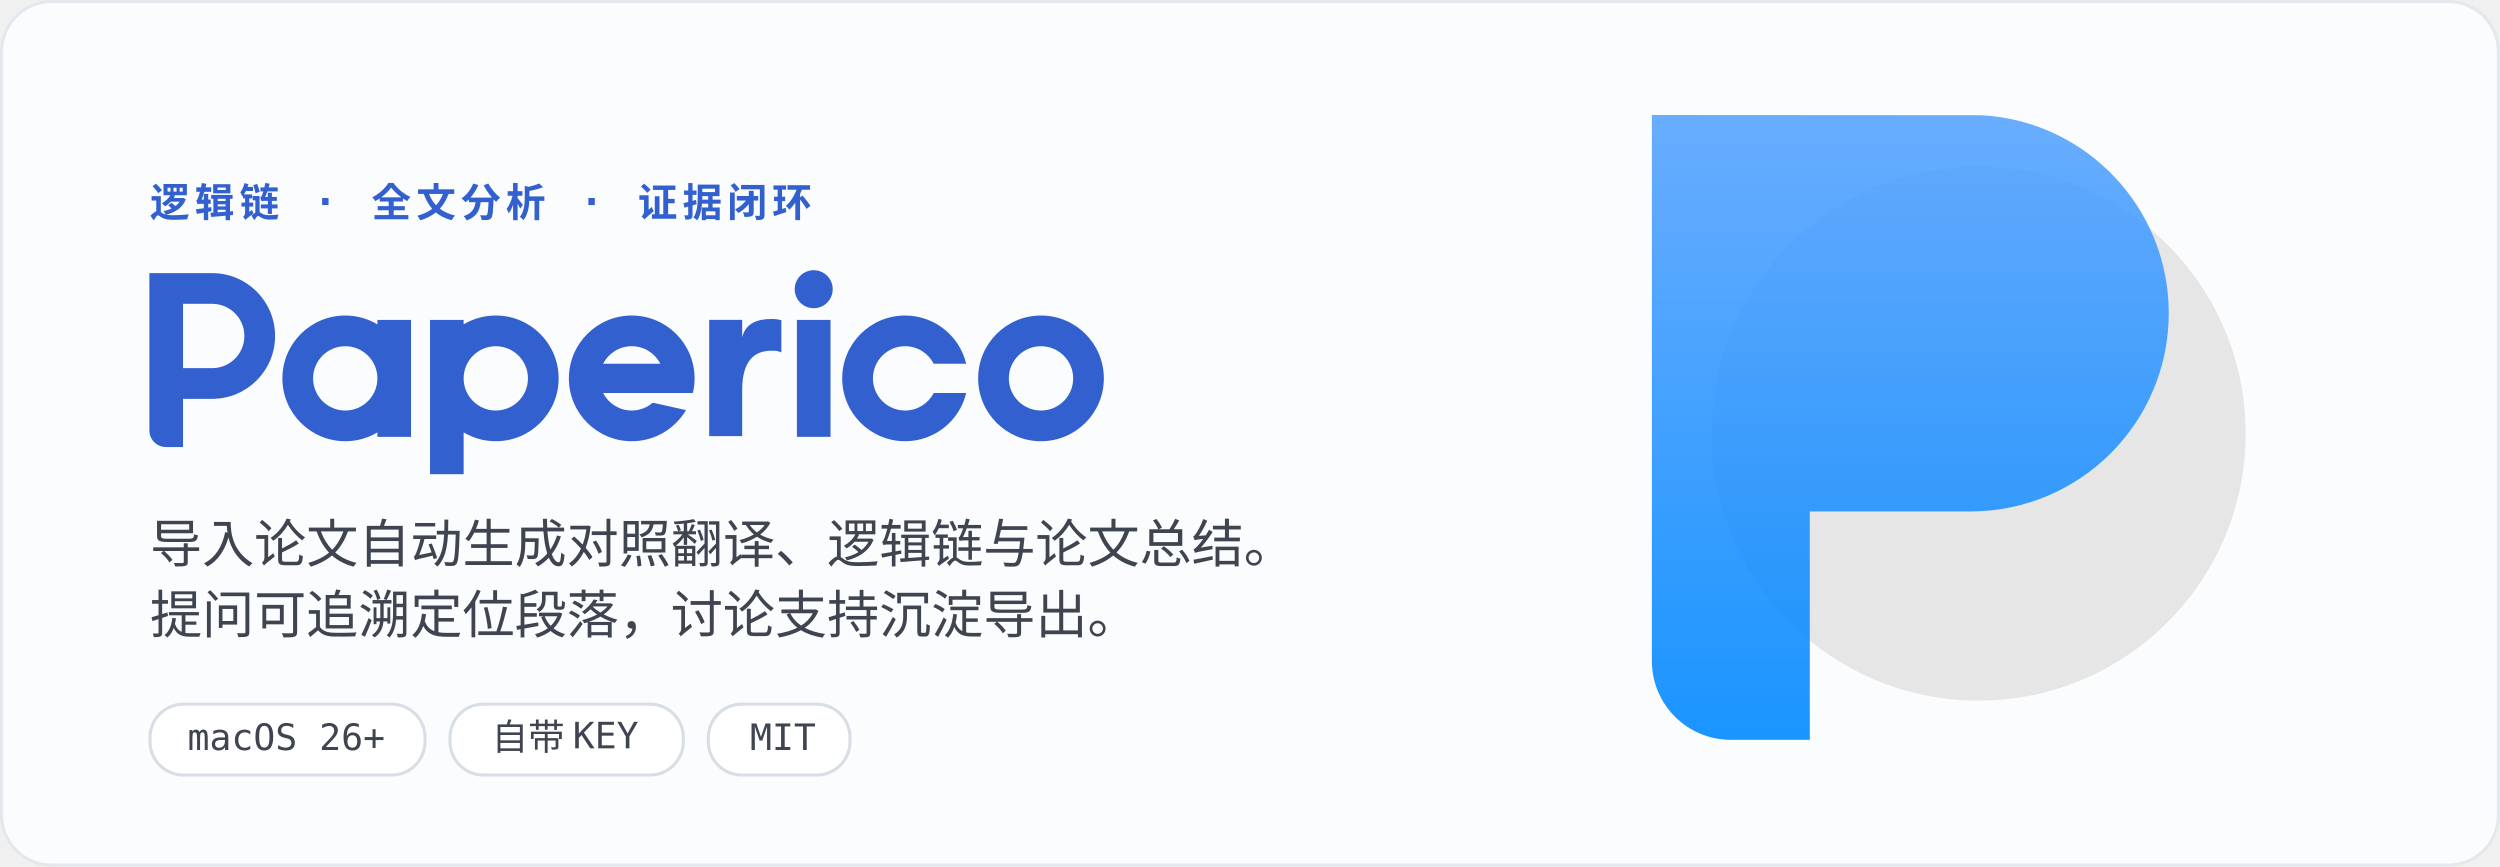
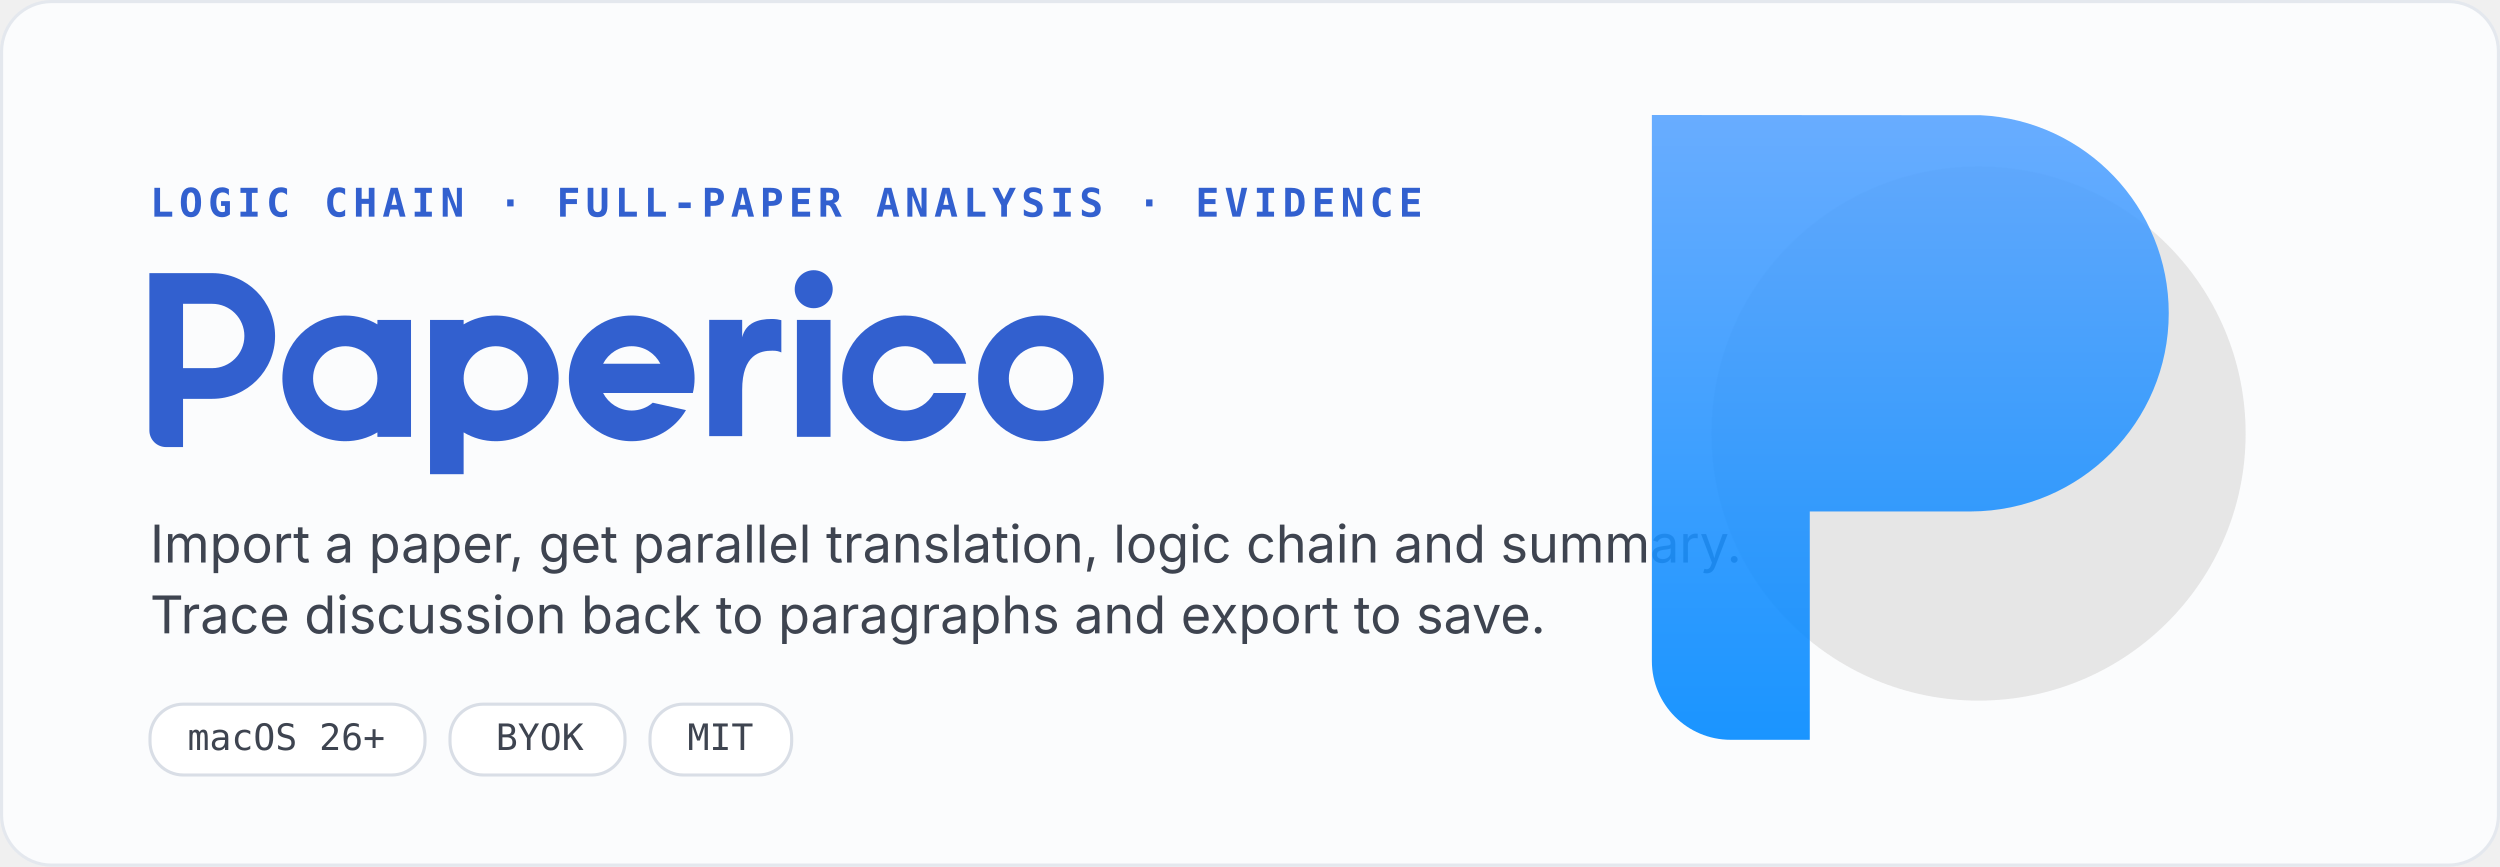
<svg xmlns="http://www.w3.org/2000/svg" width="1200" height="416" viewBox="0 0 1200 416" role="img" aria-labelledby="hero-title hero-desc">
  <defs>
    <linearGradient id="p-grad" x1="0" y1="0" x2="0" y2="1">
      <stop offset="0" stop-color="#57A3FF" />
      <stop offset="1" stop-color="#0088FF" />
    </linearGradient>
  </defs>
  <rect x="0.75" y="0.75" width="1198.5" height="414.5" rx="24" fill="#FBFCFD" stroke="#E4E8EE" stroke-width="1.5" />
  <g id="title-block" font-family="-apple-system, BlinkMacSystemFont, 'Segoe UI', 'PingFang SC', sans-serif">
-     <text x="72" y="104" font-family="ui-monospace, 'SFMono-Regular', 'Menlo', 'PingFang SC', monospace" font-size="19" font-weight="600" letter-spacing="2.5px" fill="#3260CF">逻辑链 · 全文分析 · 证据闭环</text>
-     <text x="72" y="270" font-size="25" fill="#3E4450">导入论文自动生成对照翻译、逻辑链与论文总结。</text>
-     <text x="72" y="304" font-size="25" fill="#3E4450">提问可追溯定位段落，讨论支持沉淀导出。</text>
-     <g font-family="ui-monospace, 'SFMono-Regular', 'Menlo', 'PingFang SC', monospace" font-size="17.5" fill="#3E4450">
+     <text x="72" y="104" font-family="ui-monospace, 'SFMono-Regular', 'Menlo', monospace" font-size="19" font-weight="600" letter-spacing="2.5px" fill="#3260CF">LOGIC CHAIN · FULL-PAPER ANALYSIS · EVIDENCE</text>
+     <text x="72" y="270" font-size="25" fill="#3E4450">Import a paper, get parallel translation, logic chain and summary.</text>
+     <text x="72" y="304" font-size="25" fill="#3E4450">Trace discussion back to paragraphs and export to save.</text>
+     <g font-family="ui-monospace, 'SFMono-Regular', 'Menlo', monospace" font-size="17.5" fill="#3E4450">
      <rect x="72" y="338" width="132" height="34" rx="16" fill="#FFFFFF" stroke="#D9DEE6" stroke-width="1.5" />
      <text x="90" y="360">macOS 26+</text>
-       <rect x="216" y="338" width="112" height="34" rx="16" fill="#FFFFFF" stroke="#D9DEE6" stroke-width="1.5" />
-       <text x="236" y="360">自带 KEY</text>
-       <rect x="340" y="338" width="68" height="34" rx="16" fill="#FFFFFF" stroke="#D9DEE6" stroke-width="1.5" />
-       <text x="360" y="360">MIT</text>
+       <rect x="216" y="338" width="84" height="34" rx="16" fill="#FFFFFF" stroke="#D9DEE6" stroke-width="1.5" />
+       <text x="238" y="360">BYOK</text>
+       <rect x="312" y="338" width="68" height="34" rx="16" fill="#FFFFFF" stroke="#D9DEE6" stroke-width="1.5" />
+       <text x="330" y="360">MIT</text>
    </g>
  </g>
  <g id="wordmark" transform="translate(70 128) scale(0.17) translate(-171 -686)" fill="#3260CF" fill-rule="evenodd">
    <path d="M276.056,1059.185l0,136.194l-48.06,0c-12.464,-0 -24.417,-4.951 -33.231,-13.765c-8.813,-8.813 -13.765,-20.767 -13.765,-33.231l0,-444.13l177.466,0c97.946,0 177.466,79.52 177.466,177.466c0,97.946 -79.52,177.466 -177.466,177.466l-82.41,0Zm0,-268.262l0,181.593l82.41,0c50.112,0 90.796,-40.684 90.796,-90.796c0,-50.112 -40.684,-90.796 -90.796,-90.796l-82.41,0Z" />
    <path d="M824.828,1153.885c-26.57,15.867 -57.627,24.986 -90.796,24.986c-97.946,0 -177.466,-79.52 -177.466,-177.466c0,-97.946 79.52,-177.466 177.466,-177.466c33.17,0 64.226,9.12 90.796,24.986l0,-12.605l94.923,0l0,330.168l-94.923,0l0,-12.605Zm0,-152.479c0,-50.112 -40.684,-90.796 -90.796,-90.796c-50.112,0 -90.796,40.684 -90.796,90.796c0,50.112 40.684,90.796 90.796,90.796c50.112,0 90.796,-40.684 90.796,-90.796Z" />
    <path d="M1068.328,1153.885l-0,118.139l-94.923,0l0,-435.702l94.923,0l0,12.605c26.57,-15.867 57.627,-24.986 90.796,-24.986c97.946,0 177.466,79.52 177.466,177.466c0,97.946 -79.52,177.466 -177.466,177.466c-33.17,0 -64.226,-9.12 -90.796,-24.986Zm-0,-152.479c0,50.112 40.684,90.796 90.796,90.796c50.112,0 90.796,-40.684 90.796,-90.796c0,-50.112 -40.684,-90.796 -90.796,-90.796c-50.112,0 -90.796,40.684 -90.796,90.796Z" />
    <path d="M1696.133,1091.004c-30.825,52.551 -87.915,87.867 -153.188,87.867c-97.946,0 -177.466,-79.52 -177.466,-177.466c0,-97.946 79.52,-177.466 177.466,-177.466c97.946,0 177.466,79.52 177.466,177.466c0,14.207 -1.673,28.026 -4.833,41.271l-253.515,-0c15.039,29.389 45.628,49.525 80.882,49.525c22.669,0 43.41,-8.326 59.327,-22.084l93.861,20.886Zm-72.306,-130.87c-15.039,-29.389 -45.628,-49.525 -80.882,-49.525c-35.255,0 -65.843,20.136 -80.882,49.525l161.765,0Z" />
    <path d="M1761.681,1164.504l93.09,0c0,0 -0,0 -0,-130.048c0,-101.415 51.542,-111.237 85.068,-111.237c13.39,0 17.888,1.837 25.539,4.899l0,-91.066c-7.014,-1.837 -16.578,-3.368 -26.779,-3.368c-39.85,0 -73.626,11.194 -83.828,51.608l0,-48.999l-93.09,0l0,328.212Z" />
    <rect x="2009.308" y="836.322" width="94.923" height="330.168" />
    <circle cx="2056.77" cy="749.652" r="53.652" />
    <path d="M2487.347,1042.677c-18.623,78.07 -88.894,136.194 -172.633,136.194c-97.946,0 -177.466,-79.52 -177.466,-177.466c0,-97.946 79.52,-177.466 177.466,-177.466c83.739,0 154.01,58.124 172.633,136.194l-91.751,0c-15.039,-29.389 -45.628,-49.525 -80.882,-49.525c-50.112,0 -90.796,40.684 -90.796,90.796c0,50.112 40.684,90.796 90.796,90.796c35.255,0 65.843,-20.136 80.882,-49.525l91.751,0Z" />
    <path d="M2698.534,823.94c97.946,0 177.466,79.52 177.466,177.466c0,97.946 -79.52,177.466 -177.466,177.466c-97.946,0 -177.466,-79.52 -177.466,-177.466c0,-97.946 79.52,-177.466 177.466,-177.466Zm0,86.669c-50.112,0 -90.796,40.684 -90.796,90.796c0,50.112 40.684,90.796 90.796,90.796c50.112,0 90.796,-40.684 90.796,-90.796c0,-50.112 -40.684,-90.796 -90.796,-90.796Z" />
  </g>
  <g id="app-icon-mark" transform="translate(0 9)">
    <circle cx="949.7" cy="199.1" r="128.2" fill="#E3E3E3" fill-opacity="0.9" />
    <path d="M868.7,346.1L830.7,346.1C809.8,346.1 792.9,329.1 792.9,308.3L792.9,46.2C792.9,46.2 896.0,46.3 941.6,46.3L948.2,46.3C949.0,46.3 949.8,46.3 950.6,46.3C950.6,46.3 950.7,46.3 950.7,46.3C1001.0,48.8 1041.0,90.4 1041.0,141.3C1041.0,193.8 998.5,236.3 946.1,236.5L945.9,236.5L868.7,236.5L868.7,346.1Z" fill="url(#p-grad)" fill-opacity="0.9" />
  </g>
</svg>
